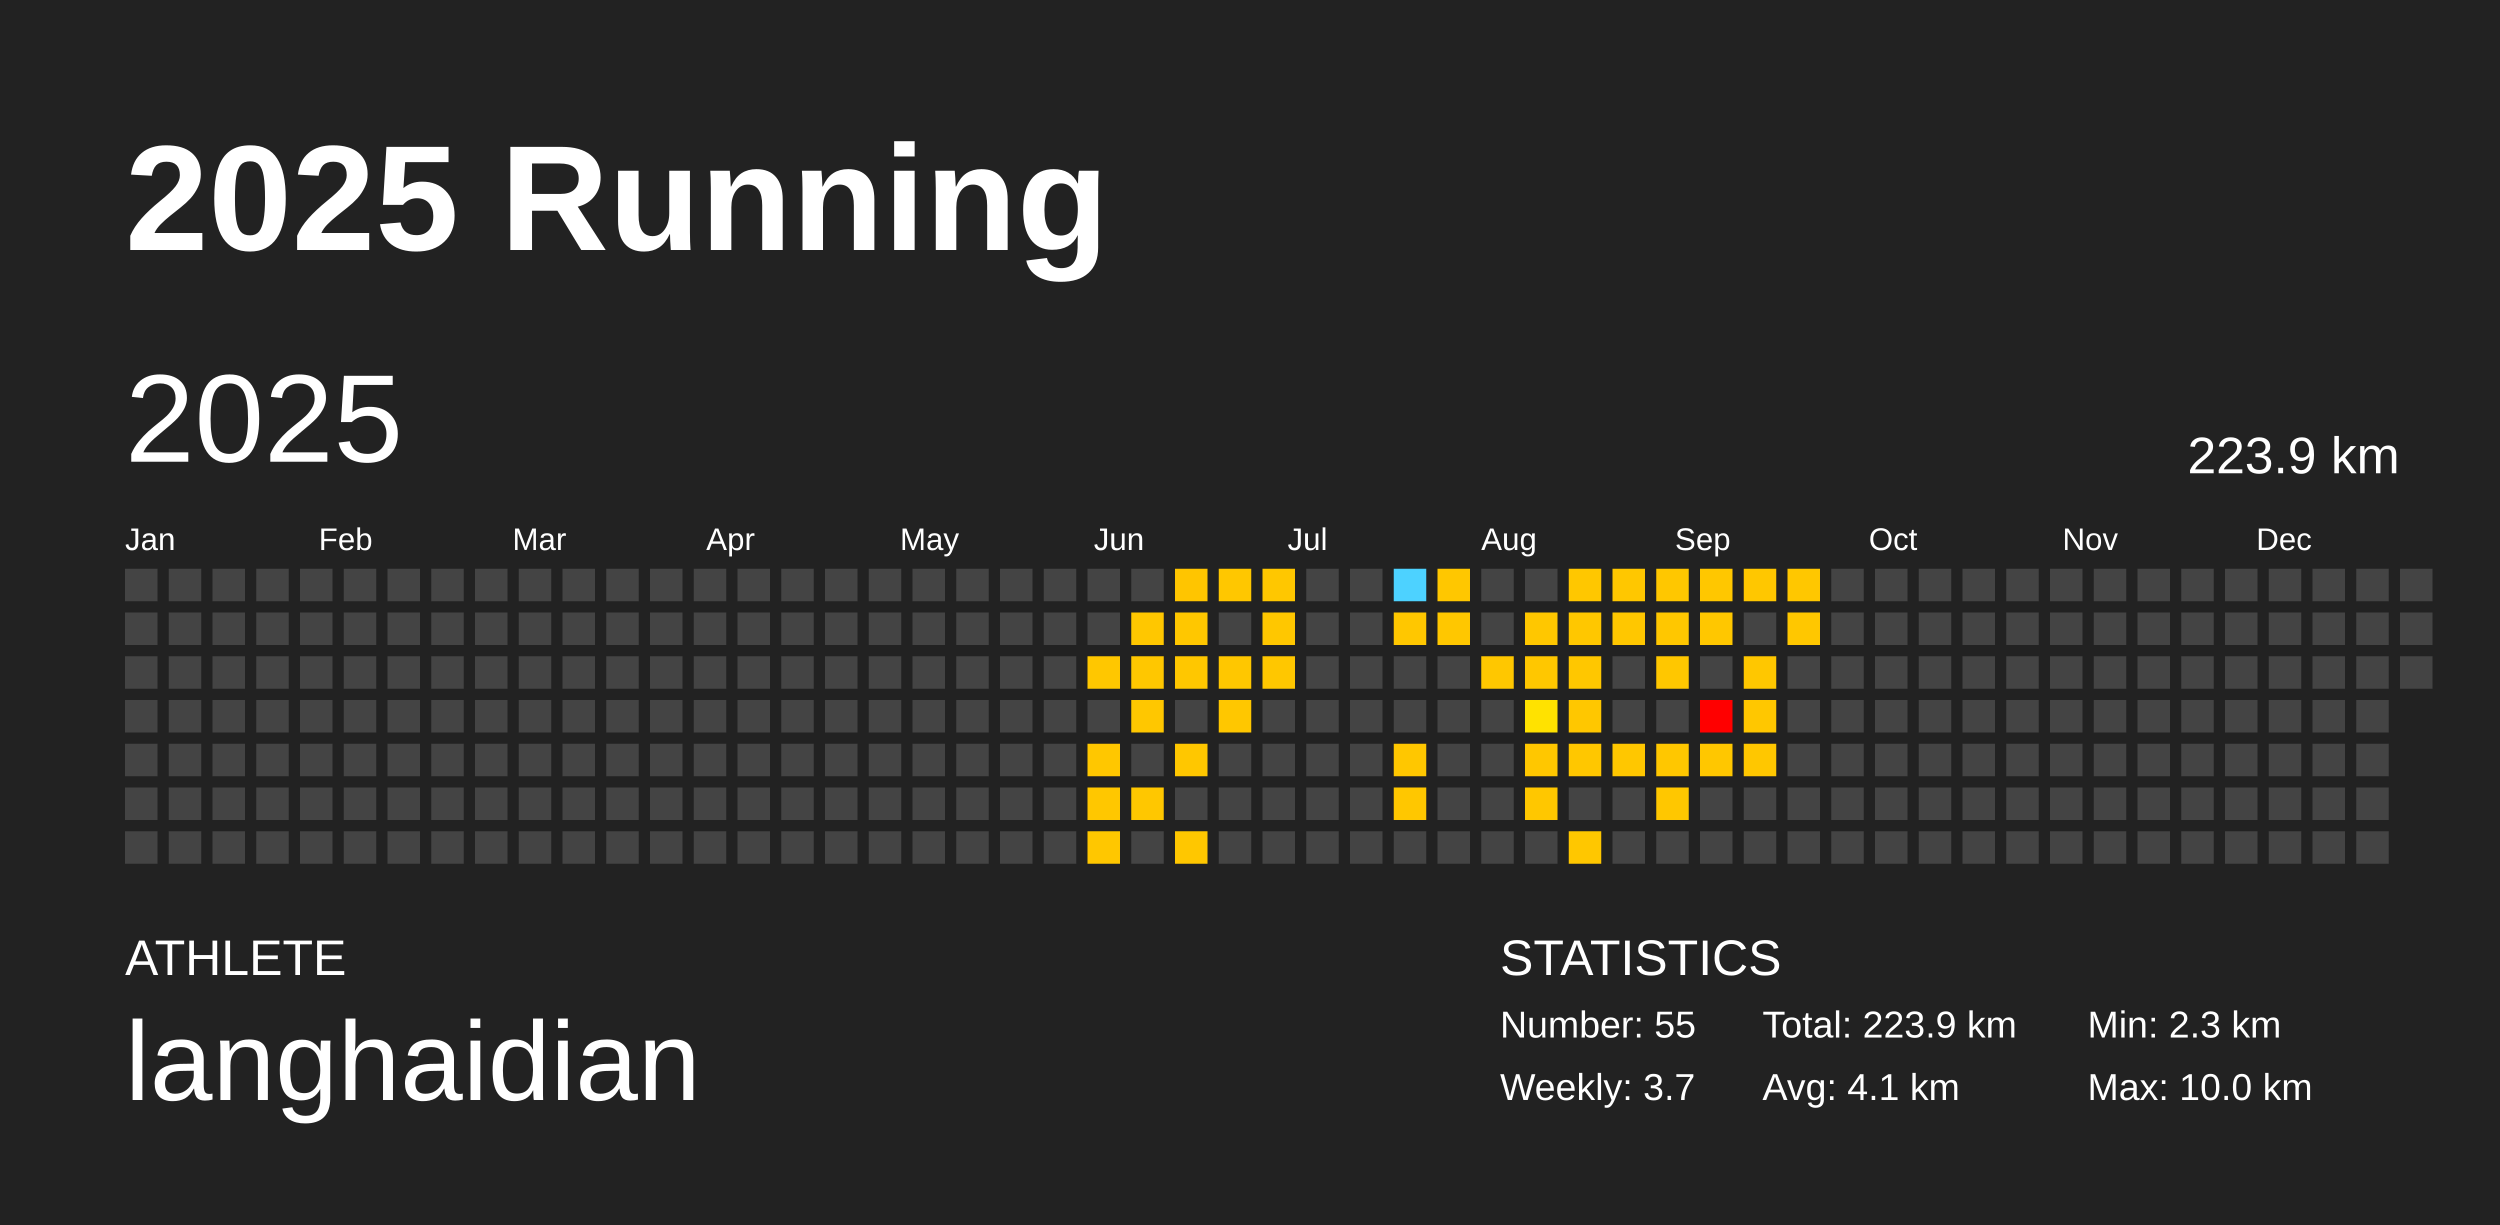
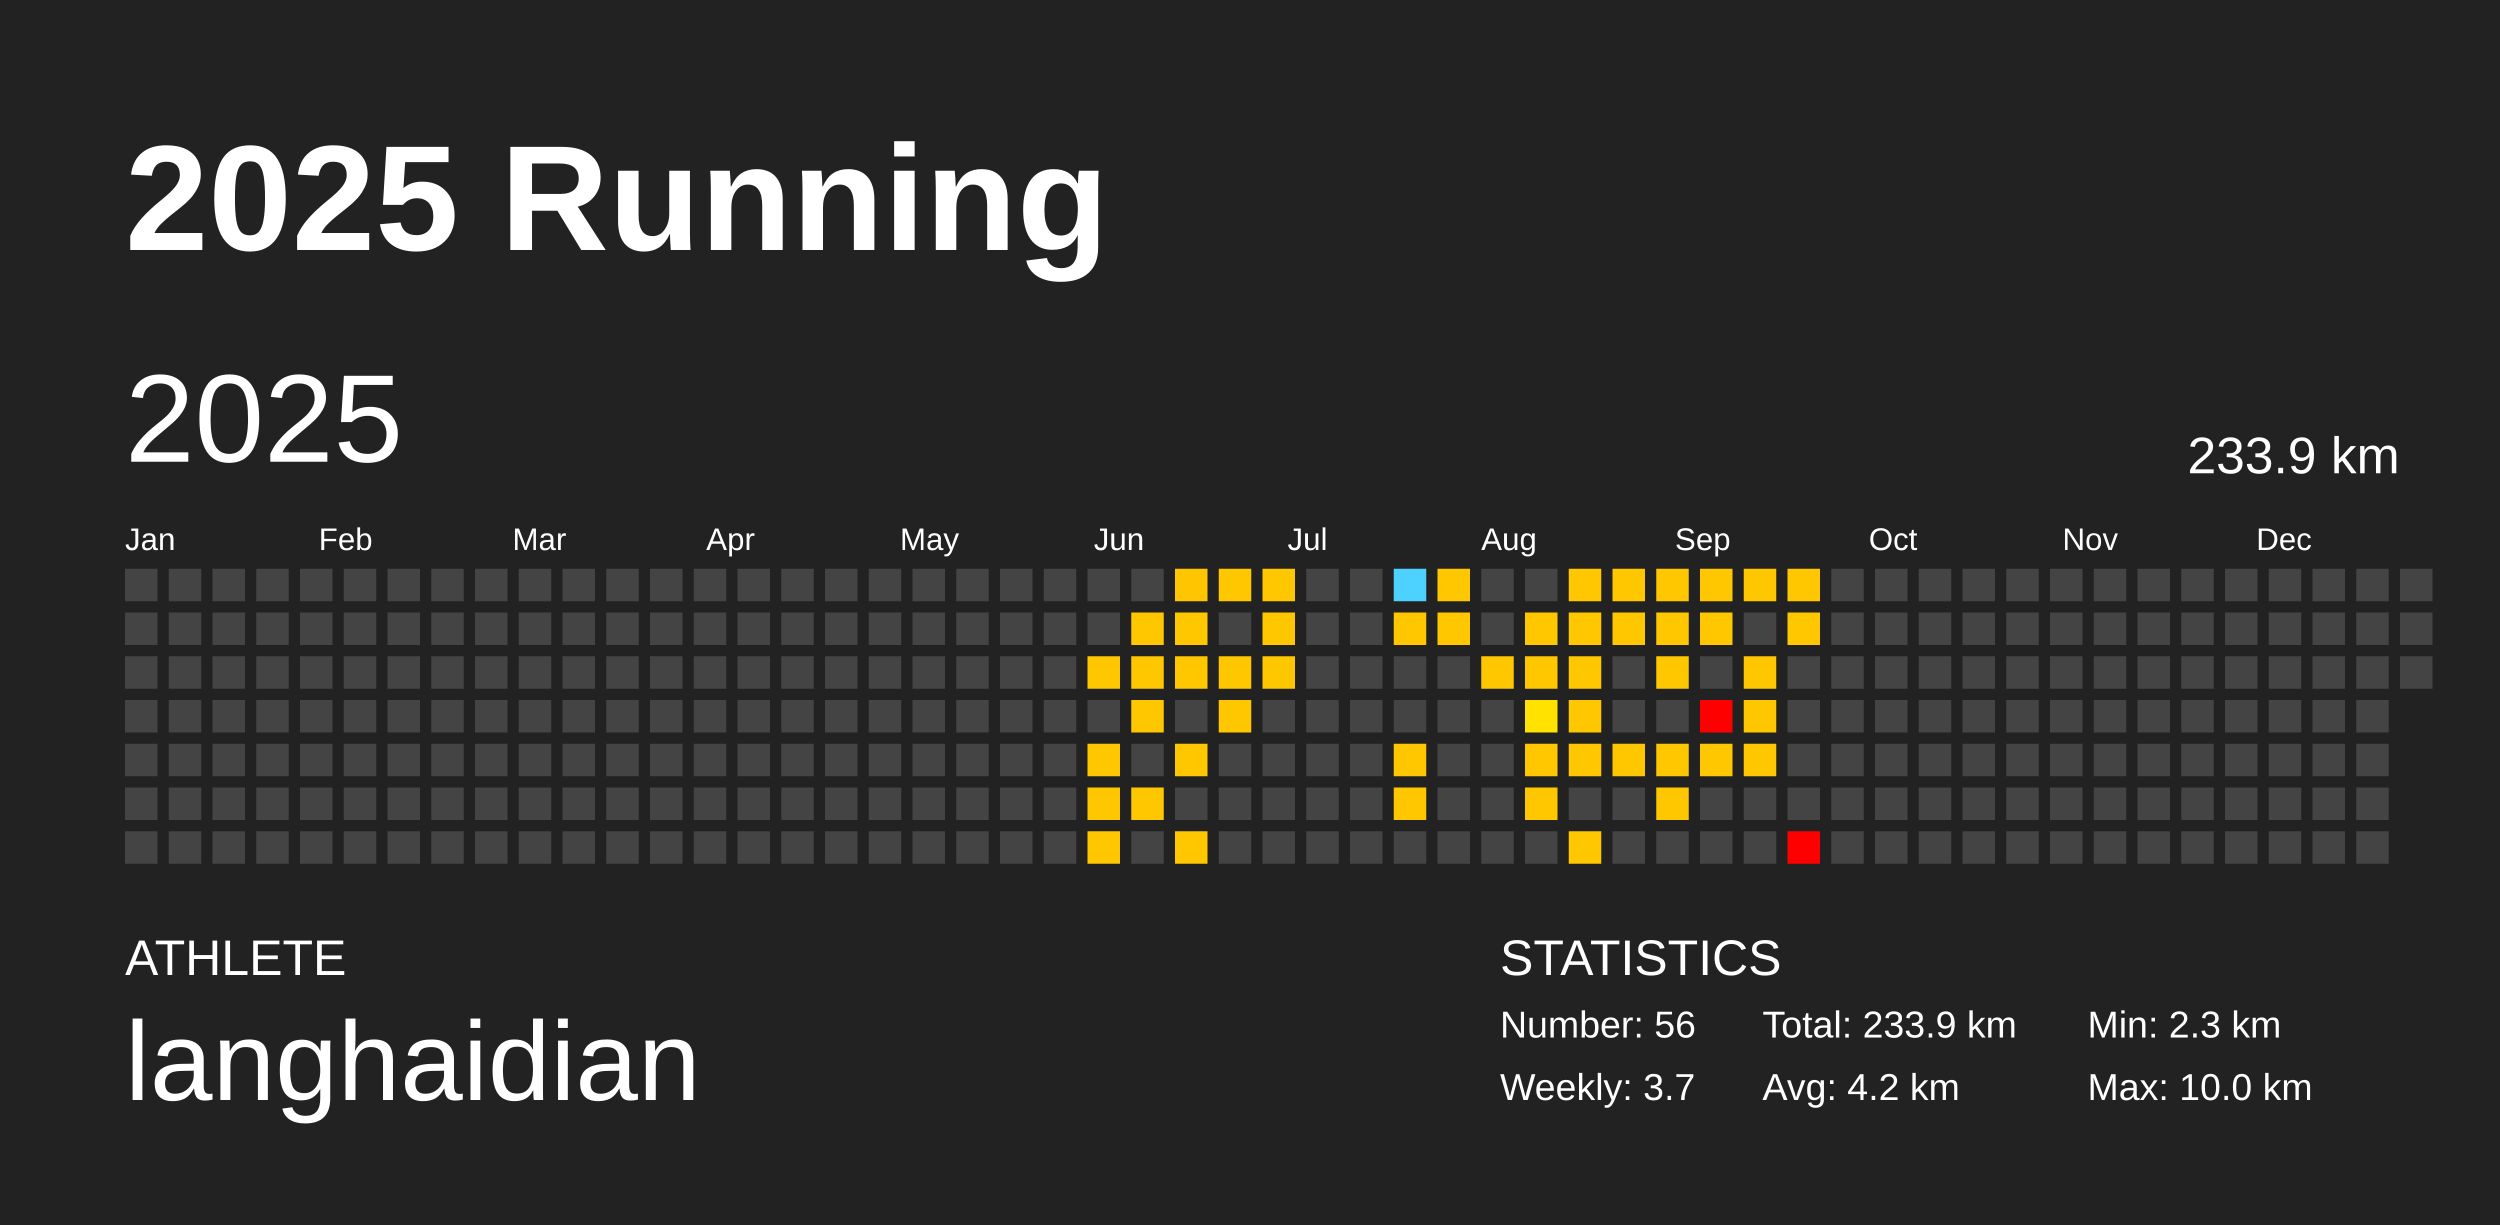
<svg xmlns="http://www.w3.org/2000/svg" baseProfile="full" height="98mm" version="1.1" viewBox="0,0,200,98" width="200mm">
  <defs />
  <rect fill="#222222" height="98" width="200" x="0" y="0" />
  <text fill="#FFFFFF" style="font-size:12px; font-family:Arial; font-weight:bold;" x="10" y="20">2025 Running</text>
  <text fill="#FFFFFF" style="font-size:4px; font-family:Arial" x="10" y="78">ATHLETE</text>
  <text fill="#FFFFFF" style="font-size:9px; font-family:Arial" x="10" y="88">langhaidian</text>
  <text fill="#FFFFFF" style="font-size:4px; font-family:Arial" x="120" y="78">STATISTICS</text>
-   <text fill="#FFFFFF" style="font-size:3px; font-family:Arial" x="120" y="83">Number: 55</text>
+   <text fill="#FFFFFF" style="font-size:3px; font-family:Arial" x="120" y="83">Number: 56</text>
  <text fill="#FFFFFF" style="font-size:3px; font-family:Arial" x="120" y="88">Weekly: 3.7</text>
-   <text fill="#FFFFFF" style="font-size:3px; font-family:Arial" x="141" y="83">Total: 223.9 km</text>
-   <text fill="#FFFFFF" style="font-size:3px; font-family:Arial" x="141" y="88">Avg: 4.1 km</text>
+   <text fill="#FFFFFF" style="font-size:3px; font-family:Arial" x="141" y="83">Total: 233.9 km</text>
+   <text fill="#FFFFFF" style="font-size:3px; font-family:Arial" x="141" y="88">Avg: 4.2 km</text>
  <text fill="#FFFFFF" style="font-size:3px; font-family:Arial" x="167" y="83">Min: 2.3 km</text>
  <text fill="#FFFFFF" style="font-size:3px; font-family:Arial" x="167" y="88">Max: 10.0 km</text>
  <text dominant-baseline="hanging" fill="#FFFFFF" style="font-size:10.0px; font-family:Arial;" x="10" y="30">2025</text>
-   <text dominant-baseline="hanging" fill="#FFFFFF" style="font-size:4.125px; font-family:Arial;" x="175" y="35">223.9 km</text>
+   <text dominant-baseline="hanging" fill="#FFFFFF" style="font-size:4.125px; font-family:Arial;" x="175" y="35">233.9 km</text>
  <text fill="#FFFFFF" style="font-size:2.5px; font-family:Arial" x="10.0" y="44">Jan</text>
  <text fill="#FFFFFF" style="font-size:2.5px; font-family:Arial" x="25.5" y="44">Feb</text>
  <text fill="#FFFFFF" style="font-size:2.5px; font-family:Arial" x="41.0" y="44">Mar</text>
  <text fill="#FFFFFF" style="font-size:2.5px; font-family:Arial" x="56.5" y="44">Apr</text>
  <text fill="#FFFFFF" style="font-size:2.5px; font-family:Arial" x="72.0" y="44">May</text>
  <text fill="#FFFFFF" style="font-size:2.5px; font-family:Arial" x="87.5" y="44">Jun</text>
  <text fill="#FFFFFF" style="font-size:2.5px; font-family:Arial" x="103.0" y="44">Jul</text>
  <text fill="#FFFFFF" style="font-size:2.5px; font-family:Arial" x="118.5" y="44">Aug</text>
  <text fill="#FFFFFF" style="font-size:2.5px; font-family:Arial" x="134.0" y="44">Sep</text>
  <text fill="#FFFFFF" style="font-size:2.5px; font-family:Arial" x="149.5" y="44">Oct</text>
  <text fill="#FFFFFF" style="font-size:2.5px; font-family:Arial" x="165.0" y="44">Nov</text>
  <text fill="#FFFFFF" style="font-size:2.5px; font-family:Arial" x="180.5" y="44">Dec</text>
  <rect fill="#444444" height="2.6" width="2.6" x="10.0" y="45.5" />
  <rect fill="#444444" height="2.6" width="2.6" x="10.0" y="49.0" />
  <rect fill="#444444" height="2.6" width="2.6" x="10.0" y="52.5" />
  <rect fill="#444444" height="2.6" width="2.6" x="10.0" y="56.0" />
  <rect fill="#444444" height="2.6" width="2.6" x="10.0" y="59.5" />
  <rect fill="#444444" height="2.6" width="2.6" x="10.0" y="63.0" />
  <rect fill="#444444" height="2.6" width="2.6" x="10.0" y="66.5" />
  <rect fill="#444444" height="2.6" width="2.6" x="13.5" y="45.5" />
  <rect fill="#444444" height="2.6" width="2.6" x="13.5" y="49.0" />
  <rect fill="#444444" height="2.6" width="2.6" x="13.5" y="52.5" />
  <rect fill="#444444" height="2.6" width="2.6" x="13.5" y="56.0" />
  <rect fill="#444444" height="2.6" width="2.6" x="13.5" y="59.5" />
  <rect fill="#444444" height="2.6" width="2.6" x="13.5" y="63.0" />
  <rect fill="#444444" height="2.6" width="2.6" x="13.5" y="66.5" />
  <rect fill="#444444" height="2.6" width="2.6" x="17.0" y="45.5" />
  <rect fill="#444444" height="2.6" width="2.6" x="17.0" y="49.0" />
  <rect fill="#444444" height="2.6" width="2.6" x="17.0" y="52.5" />
  <rect fill="#444444" height="2.6" width="2.6" x="17.0" y="56.0" />
  <rect fill="#444444" height="2.6" width="2.6" x="17.0" y="59.5" />
  <rect fill="#444444" height="2.6" width="2.6" x="17.0" y="63.0" />
  <rect fill="#444444" height="2.6" width="2.6" x="17.0" y="66.5" />
  <rect fill="#444444" height="2.6" width="2.6" x="20.5" y="45.5" />
  <rect fill="#444444" height="2.6" width="2.6" x="20.5" y="49.0" />
  <rect fill="#444444" height="2.6" width="2.6" x="20.5" y="52.5" />
  <rect fill="#444444" height="2.6" width="2.6" x="20.5" y="56.0" />
  <rect fill="#444444" height="2.6" width="2.6" x="20.5" y="59.5" />
  <rect fill="#444444" height="2.6" width="2.6" x="20.5" y="63.0" />
  <rect fill="#444444" height="2.6" width="2.6" x="20.5" y="66.5" />
  <rect fill="#444444" height="2.6" width="2.6" x="24.0" y="45.5" />
  <rect fill="#444444" height="2.6" width="2.6" x="24.0" y="49.0" />
  <rect fill="#444444" height="2.6" width="2.6" x="24.0" y="52.5" />
  <rect fill="#444444" height="2.6" width="2.6" x="24.0" y="56.0" />
  <rect fill="#444444" height="2.6" width="2.6" x="24.0" y="59.5" />
  <rect fill="#444444" height="2.6" width="2.6" x="24.0" y="63.0" />
  <rect fill="#444444" height="2.6" width="2.6" x="24.0" y="66.5" />
  <rect fill="#444444" height="2.6" width="2.6" x="27.5" y="45.5" />
  <rect fill="#444444" height="2.6" width="2.6" x="27.5" y="49.0" />
  <rect fill="#444444" height="2.6" width="2.6" x="27.5" y="52.5" />
  <rect fill="#444444" height="2.6" width="2.6" x="27.5" y="56.0" />
  <rect fill="#444444" height="2.6" width="2.6" x="27.5" y="59.5" />
  <rect fill="#444444" height="2.6" width="2.6" x="27.5" y="63.0" />
  <rect fill="#444444" height="2.6" width="2.6" x="27.5" y="66.5" />
  <rect fill="#444444" height="2.6" width="2.6" x="31.0" y="45.5" />
  <rect fill="#444444" height="2.6" width="2.6" x="31.0" y="49.0" />
  <rect fill="#444444" height="2.6" width="2.6" x="31.0" y="52.5" />
  <rect fill="#444444" height="2.6" width="2.6" x="31.0" y="56.0" />
  <rect fill="#444444" height="2.6" width="2.6" x="31.0" y="59.5" />
  <rect fill="#444444" height="2.6" width="2.6" x="31.0" y="63.0" />
  <rect fill="#444444" height="2.6" width="2.6" x="31.0" y="66.5" />
  <rect fill="#444444" height="2.6" width="2.6" x="34.5" y="45.5" />
  <rect fill="#444444" height="2.6" width="2.6" x="34.5" y="49.0" />
  <rect fill="#444444" height="2.6" width="2.6" x="34.5" y="52.5" />
  <rect fill="#444444" height="2.6" width="2.6" x="34.5" y="56.0" />
  <rect fill="#444444" height="2.6" width="2.6" x="34.5" y="59.5" />
  <rect fill="#444444" height="2.6" width="2.6" x="34.5" y="63.0" />
  <rect fill="#444444" height="2.6" width="2.6" x="34.5" y="66.5" />
  <rect fill="#444444" height="2.6" width="2.6" x="38.0" y="45.5" />
  <rect fill="#444444" height="2.6" width="2.6" x="38.0" y="49.0" />
  <rect fill="#444444" height="2.6" width="2.6" x="38.0" y="52.5" />
  <rect fill="#444444" height="2.6" width="2.6" x="38.0" y="56.0" />
  <rect fill="#444444" height="2.6" width="2.6" x="38.0" y="59.5" />
  <rect fill="#444444" height="2.6" width="2.6" x="38.0" y="63.0" />
  <rect fill="#444444" height="2.6" width="2.6" x="38.0" y="66.5" />
  <rect fill="#444444" height="2.6" width="2.6" x="41.5" y="45.5" />
  <rect fill="#444444" height="2.6" width="2.6" x="41.5" y="49.0" />
  <rect fill="#444444" height="2.6" width="2.6" x="41.5" y="52.5" />
  <rect fill="#444444" height="2.6" width="2.6" x="41.5" y="56.0" />
  <rect fill="#444444" height="2.6" width="2.6" x="41.5" y="59.5" />
  <rect fill="#444444" height="2.6" width="2.6" x="41.5" y="63.0" />
  <rect fill="#444444" height="2.6" width="2.6" x="41.5" y="66.5" />
  <rect fill="#444444" height="2.6" width="2.6" x="45.0" y="45.5" />
  <rect fill="#444444" height="2.6" width="2.6" x="45.0" y="49.0" />
  <rect fill="#444444" height="2.6" width="2.6" x="45.0" y="52.5" />
  <rect fill="#444444" height="2.6" width="2.6" x="45.0" y="56.0" />
  <rect fill="#444444" height="2.6" width="2.6" x="45.0" y="59.5" />
  <rect fill="#444444" height="2.6" width="2.6" x="45.0" y="63.0" />
  <rect fill="#444444" height="2.6" width="2.6" x="45.0" y="66.5" />
  <rect fill="#444444" height="2.6" width="2.6" x="48.5" y="45.5" />
  <rect fill="#444444" height="2.6" width="2.6" x="48.5" y="49.0" />
  <rect fill="#444444" height="2.6" width="2.6" x="48.5" y="52.5" />
  <rect fill="#444444" height="2.6" width="2.6" x="48.5" y="56.0" />
  <rect fill="#444444" height="2.6" width="2.6" x="48.5" y="59.5" />
  <rect fill="#444444" height="2.6" width="2.6" x="48.5" y="63.0" />
  <rect fill="#444444" height="2.6" width="2.6" x="48.5" y="66.5" />
  <rect fill="#444444" height="2.6" width="2.6" x="52.0" y="45.5" />
  <rect fill="#444444" height="2.6" width="2.6" x="52.0" y="49.0" />
  <rect fill="#444444" height="2.6" width="2.6" x="52.0" y="52.5" />
  <rect fill="#444444" height="2.6" width="2.6" x="52.0" y="56.0" />
  <rect fill="#444444" height="2.6" width="2.6" x="52.0" y="59.5" />
  <rect fill="#444444" height="2.6" width="2.6" x="52.0" y="63.0" />
  <rect fill="#444444" height="2.6" width="2.6" x="52.0" y="66.5" />
  <rect fill="#444444" height="2.6" width="2.6" x="55.5" y="45.5" />
  <rect fill="#444444" height="2.6" width="2.6" x="55.5" y="49.0" />
  <rect fill="#444444" height="2.6" width="2.6" x="55.5" y="52.5" />
  <rect fill="#444444" height="2.6" width="2.6" x="55.5" y="56.0" />
  <rect fill="#444444" height="2.6" width="2.6" x="55.5" y="59.5" />
  <rect fill="#444444" height="2.6" width="2.6" x="55.5" y="63.0" />
  <rect fill="#444444" height="2.6" width="2.6" x="55.5" y="66.5" />
  <rect fill="#444444" height="2.6" width="2.6" x="59.0" y="45.5" />
  <rect fill="#444444" height="2.6" width="2.6" x="59.0" y="49.0" />
  <rect fill="#444444" height="2.6" width="2.6" x="59.0" y="52.5" />
  <rect fill="#444444" height="2.6" width="2.6" x="59.0" y="56.0" />
  <rect fill="#444444" height="2.6" width="2.6" x="59.0" y="59.5" />
  <rect fill="#444444" height="2.6" width="2.6" x="59.0" y="63.0" />
  <rect fill="#444444" height="2.6" width="2.6" x="59.0" y="66.5" />
  <rect fill="#444444" height="2.6" width="2.6" x="62.5" y="45.5" />
  <rect fill="#444444" height="2.6" width="2.6" x="62.5" y="49.0" />
  <rect fill="#444444" height="2.6" width="2.6" x="62.5" y="52.5" />
  <rect fill="#444444" height="2.6" width="2.6" x="62.5" y="56.0" />
  <rect fill="#444444" height="2.6" width="2.6" x="62.5" y="59.5" />
  <rect fill="#444444" height="2.6" width="2.6" x="62.5" y="63.0" />
  <rect fill="#444444" height="2.6" width="2.6" x="62.5" y="66.5" />
  <rect fill="#444444" height="2.6" width="2.6" x="66.0" y="45.5" />
  <rect fill="#444444" height="2.6" width="2.6" x="66.0" y="49.0" />
  <rect fill="#444444" height="2.6" width="2.6" x="66.0" y="52.5" />
  <rect fill="#444444" height="2.6" width="2.6" x="66.0" y="56.0" />
  <rect fill="#444444" height="2.6" width="2.6" x="66.0" y="59.5" />
  <rect fill="#444444" height="2.6" width="2.6" x="66.0" y="63.0" />
  <rect fill="#444444" height="2.6" width="2.6" x="66.0" y="66.5" />
  <rect fill="#444444" height="2.6" width="2.6" x="69.5" y="45.5" />
  <rect fill="#444444" height="2.6" width="2.6" x="69.5" y="49.0" />
  <rect fill="#444444" height="2.6" width="2.6" x="69.5" y="52.5" />
  <rect fill="#444444" height="2.6" width="2.6" x="69.5" y="56.0" />
  <rect fill="#444444" height="2.6" width="2.6" x="69.5" y="59.5" />
  <rect fill="#444444" height="2.6" width="2.6" x="69.5" y="63.0" />
  <rect fill="#444444" height="2.6" width="2.6" x="69.5" y="66.5" />
  <rect fill="#444444" height="2.6" width="2.6" x="73.0" y="45.5" />
  <rect fill="#444444" height="2.6" width="2.6" x="73.0" y="49.0" />
  <rect fill="#444444" height="2.6" width="2.6" x="73.0" y="52.5" />
  <rect fill="#444444" height="2.6" width="2.6" x="73.0" y="56.0" />
  <rect fill="#444444" height="2.6" width="2.6" x="73.0" y="59.5" />
  <rect fill="#444444" height="2.6" width="2.6" x="73.0" y="63.0" />
  <rect fill="#444444" height="2.6" width="2.6" x="73.0" y="66.5" />
  <rect fill="#444444" height="2.6" width="2.6" x="76.5" y="45.5" />
  <rect fill="#444444" height="2.6" width="2.6" x="76.5" y="49.0" />
  <rect fill="#444444" height="2.6" width="2.6" x="76.5" y="52.5" />
  <rect fill="#444444" height="2.6" width="2.6" x="76.5" y="56.0" />
  <rect fill="#444444" height="2.6" width="2.6" x="76.5" y="59.5" />
  <rect fill="#444444" height="2.6" width="2.6" x="76.5" y="63.0" />
  <rect fill="#444444" height="2.6" width="2.6" x="76.5" y="66.5" />
  <rect fill="#444444" height="2.6" width="2.6" x="80.0" y="45.5" />
  <rect fill="#444444" height="2.6" width="2.6" x="80.0" y="49.0" />
  <rect fill="#444444" height="2.6" width="2.6" x="80.0" y="52.5" />
  <rect fill="#444444" height="2.6" width="2.6" x="80.0" y="56.0" />
  <rect fill="#444444" height="2.6" width="2.6" x="80.0" y="59.5" />
  <rect fill="#444444" height="2.6" width="2.6" x="80.0" y="63.0" />
  <rect fill="#444444" height="2.6" width="2.6" x="80.0" y="66.5" />
  <rect fill="#444444" height="2.6" width="2.6" x="83.5" y="45.5" />
  <rect fill="#444444" height="2.6" width="2.6" x="83.5" y="49.0" />
  <rect fill="#444444" height="2.6" width="2.6" x="83.5" y="52.5" />
  <rect fill="#444444" height="2.6" width="2.6" x="83.5" y="56.0" />
  <rect fill="#444444" height="2.6" width="2.6" x="83.5" y="59.5" />
  <rect fill="#444444" height="2.6" width="2.6" x="83.5" y="63.0" />
  <rect fill="#444444" height="2.6" width="2.6" x="83.5" y="66.5" />
  <rect fill="#444444" height="2.6" width="2.6" x="87.0" y="45.5" />
  <rect fill="#444444" height="2.6" width="2.6" x="87.0" y="49.0" />
  <rect fill="#ffc700" height="2.6" width="2.6" x="87.0" y="52.5" />
  <rect fill="#444444" height="2.6" width="2.6" x="87.0" y="56.0" />
  <rect fill="#ffc700" height="2.6" width="2.6" x="87.0" y="59.5" />
  <rect fill="#ffc700" height="2.6" width="2.6" x="87.0" y="63.0" />
  <rect fill="#ffc700" height="2.6" width="2.6" x="87.0" y="66.5" />
  <rect fill="#444444" height="2.6" width="2.6" x="90.5" y="45.5" />
  <rect fill="#ffc700" height="2.6" width="2.6" x="90.5" y="49.0" />
  <rect fill="#ffc700" height="2.6" width="2.6" x="90.5" y="52.5" />
  <rect fill="#ffc700" height="2.6" width="2.6" x="90.5" y="56.0" />
  <rect fill="#444444" height="2.6" width="2.6" x="90.5" y="59.5" />
  <rect fill="#ffc700" height="2.6" width="2.6" x="90.5" y="63.0" />
  <rect fill="#444444" height="2.6" width="2.6" x="90.5" y="66.5" />
  <rect fill="#ffc500" height="2.6" width="2.6" x="94.0" y="45.5" />
  <rect fill="#ffc700" height="2.6" width="2.6" x="94.0" y="49.0" />
  <rect fill="#ffc700" height="2.6" width="2.6" x="94.0" y="52.5" />
  <rect fill="#444444" height="2.6" width="2.6" x="94.0" y="56.0" />
  <rect fill="#ffc700" height="2.6" width="2.6" x="94.0" y="59.5" />
  <rect fill="#444444" height="2.6" width="2.6" x="94.0" y="63.0" />
  <rect fill="#ffc700" height="2.6" width="2.6" x="94.0" y="66.5" />
  <rect fill="#ffc700" height="2.6" width="2.6" x="97.5" y="45.5" />
  <rect fill="#444444" height="2.6" width="2.6" x="97.5" y="49.0" />
  <rect fill="#ffc700" height="2.6" width="2.6" x="97.5" y="52.5" />
  <rect fill="#ffc700" height="2.6" width="2.6" x="97.5" y="56.0" />
  <rect fill="#444444" height="2.6" width="2.6" x="97.5" y="59.5" />
  <rect fill="#444444" height="2.6" width="2.6" x="97.5" y="63.0" />
  <rect fill="#444444" height="2.6" width="2.6" x="97.5" y="66.5" />
  <rect fill="#ffc700" height="2.6" width="2.6" x="101.0" y="45.5" />
  <rect fill="#ffc700" height="2.6" width="2.6" x="101.0" y="49.0" />
  <rect fill="#ffc700" height="2.6" width="2.6" x="101.0" y="52.5" />
  <rect fill="#444444" height="2.6" width="2.6" x="101.0" y="56.0" />
  <rect fill="#444444" height="2.6" width="2.6" x="101.0" y="59.5" />
  <rect fill="#444444" height="2.6" width="2.6" x="101.0" y="63.0" />
  <rect fill="#444444" height="2.6" width="2.6" x="101.0" y="66.5" />
  <rect fill="#444444" height="2.6" width="2.6" x="104.5" y="45.5" />
  <rect fill="#444444" height="2.6" width="2.6" x="104.5" y="49.0" />
  <rect fill="#444444" height="2.6" width="2.6" x="104.5" y="52.5" />
  <rect fill="#444444" height="2.6" width="2.6" x="104.5" y="56.0" />
  <rect fill="#444444" height="2.6" width="2.6" x="104.5" y="59.5" />
  <rect fill="#444444" height="2.6" width="2.6" x="104.5" y="63.0" />
  <rect fill="#444444" height="2.6" width="2.6" x="104.5" y="66.5" />
  <rect fill="#444444" height="2.6" width="2.6" x="108.0" y="45.5" />
  <rect fill="#444444" height="2.6" width="2.6" x="108.0" y="49.0" />
  <rect fill="#444444" height="2.6" width="2.6" x="108.0" y="52.5" />
  <rect fill="#444444" height="2.6" width="2.6" x="108.0" y="56.0" />
  <rect fill="#444444" height="2.6" width="2.6" x="108.0" y="59.5" />
  <rect fill="#444444" height="2.6" width="2.6" x="108.0" y="63.0" />
  <rect fill="#444444" height="2.6" width="2.6" x="108.0" y="66.5" />
  <rect fill="#4dd2ff" height="2.6" width="2.6" x="111.5" y="45.5" />
  <rect fill="#ffc700" height="2.6" width="2.6" x="111.5" y="49.0" />
  <rect fill="#444444" height="2.6" width="2.6" x="111.5" y="52.5" />
  <rect fill="#444444" height="2.6" width="2.6" x="111.5" y="56.0" />
  <rect fill="#ffc700" height="2.6" width="2.6" x="111.5" y="59.5" />
  <rect fill="#ffc700" height="2.6" width="2.6" x="111.5" y="63.0" />
  <rect fill="#444444" height="2.6" width="2.6" x="111.5" y="66.5" />
  <rect fill="#ffc700" height="2.6" width="2.6" x="115.0" y="45.5" />
  <rect fill="#ffc700" height="2.6" width="2.6" x="115.0" y="49.0" />
  <rect fill="#444444" height="2.6" width="2.6" x="115.0" y="52.5" />
  <rect fill="#444444" height="2.6" width="2.6" x="115.0" y="56.0" />
  <rect fill="#444444" height="2.6" width="2.6" x="115.0" y="59.5" />
  <rect fill="#444444" height="2.6" width="2.6" x="115.0" y="63.0" />
  <rect fill="#444444" height="2.6" width="2.6" x="115.0" y="66.5" />
  <rect fill="#444444" height="2.6" width="2.6" x="118.5" y="45.5" />
  <rect fill="#444444" height="2.6" width="2.6" x="118.5" y="49.0" />
  <rect fill="#ffc700" height="2.6" width="2.6" x="118.5" y="52.5" />
  <rect fill="#444444" height="2.6" width="2.6" x="118.5" y="56.0" />
  <rect fill="#444444" height="2.6" width="2.6" x="118.5" y="59.5" />
  <rect fill="#444444" height="2.6" width="2.6" x="118.5" y="63.0" />
  <rect fill="#444444" height="2.6" width="2.6" x="118.5" y="66.5" />
  <rect fill="#444444" height="2.6" width="2.6" x="122.0" y="45.5" />
  <rect fill="#ffc700" height="2.6" width="2.6" x="122.0" y="49.0" />
  <rect fill="#ffc700" height="2.6" width="2.6" x="122.0" y="52.5" />
  <rect fill="#ffe200" height="2.6" width="2.6" x="122.0" y="56.0" />
  <rect fill="#ffc700" height="2.6" width="2.6" x="122.0" y="59.5" />
  <rect fill="#ffc700" height="2.6" width="2.6" x="122.0" y="63.0" />
  <rect fill="#444444" height="2.6" width="2.6" x="122.0" y="66.5" />
  <rect fill="#ffc700" height="2.6" width="2.6" x="125.5" y="45.5" />
  <rect fill="#ffc700" height="2.6" width="2.6" x="125.5" y="49.0" />
  <rect fill="#ffc700" height="2.6" width="2.6" x="125.5" y="52.5" />
  <rect fill="#ffc700" height="2.6" width="2.6" x="125.5" y="56.0" />
  <rect fill="#ffc700" height="2.6" width="2.6" x="125.5" y="59.5" />
  <rect fill="#444444" height="2.6" width="2.6" x="125.5" y="63.0" />
  <rect fill="#ffc700" height="2.6" width="2.6" x="125.5" y="66.5" />
  <rect fill="#ffc700" height="2.6" width="2.6" x="129.0" y="45.5" />
  <rect fill="#ffc700" height="2.6" width="2.6" x="129.0" y="49.0" />
  <rect fill="#444444" height="2.6" width="2.6" x="129.0" y="52.5" />
  <rect fill="#444444" height="2.6" width="2.6" x="129.0" y="56.0" />
  <rect fill="#ffc700" height="2.6" width="2.6" x="129.0" y="59.5" />
  <rect fill="#444444" height="2.6" width="2.6" x="129.0" y="63.0" />
  <rect fill="#444444" height="2.6" width="2.6" x="129.0" y="66.5" />
  <rect fill="#ffc700" height="2.6" width="2.6" x="132.5" y="45.5" />
  <rect fill="#ffc700" height="2.6" width="2.6" x="132.5" y="49.0" />
  <rect fill="#ffc700" height="2.6" width="2.6" x="132.5" y="52.5" />
  <rect fill="#444444" height="2.6" width="2.6" x="132.5" y="56.0" />
  <rect fill="#ffc700" height="2.6" width="2.6" x="132.5" y="59.5" />
  <rect fill="#ffc700" height="2.6" width="2.6" x="132.5" y="63.0" />
  <rect fill="#444444" height="2.6" width="2.6" x="132.5" y="66.5" />
  <rect fill="#ffc700" height="2.6" width="2.6" x="136.0" y="45.5" />
  <rect fill="#ffc700" height="2.6" width="2.6" x="136.0" y="49.0" />
  <rect fill="#444444" height="2.6" width="2.6" x="136.0" y="52.5" />
  <rect fill="red" height="2.6" width="2.6" x="136.0" y="56.0" />
  <rect fill="#ffc700" height="2.6" width="2.6" x="136.0" y="59.5" />
  <rect fill="#444444" height="2.6" width="2.6" x="136.0" y="63.0" />
  <rect fill="#444444" height="2.6" width="2.6" x="136.0" y="66.5" />
  <rect fill="#ffc700" height="2.6" width="2.6" x="139.5" y="45.5" />
  <rect fill="#444444" height="2.6" width="2.6" x="139.5" y="49.0" />
  <rect fill="#ffc700" height="2.6" width="2.6" x="139.5" y="52.5" />
  <rect fill="#ffc700" height="2.6" width="2.6" x="139.5" y="56.0" />
  <rect fill="#ffc700" height="2.6" width="2.6" x="139.5" y="59.5" />
  <rect fill="#444444" height="2.6" width="2.6" x="139.5" y="63.0" />
  <rect fill="#444444" height="2.6" width="2.6" x="139.5" y="66.5" />
  <rect fill="#ffc700" height="2.6" width="2.6" x="143.0" y="45.5" />
  <rect fill="#ffc700" height="2.6" width="2.6" x="143.0" y="49.0" />
  <rect fill="#444444" height="2.6" width="2.6" x="143.0" y="52.5" />
  <rect fill="#444444" height="2.6" width="2.6" x="143.0" y="56.0" />
  <rect fill="#444444" height="2.6" width="2.6" x="143.0" y="59.5" />
  <rect fill="#444444" height="2.6" width="2.6" x="143.0" y="63.0" />
-   <rect fill="#444444" height="2.6" width="2.6" x="143.0" y="66.5" />
+   <rect fill="red" height="2.6" width="2.6" x="143.0" y="66.5" />
  <rect fill="#444444" height="2.6" width="2.6" x="146.5" y="45.5" />
  <rect fill="#444444" height="2.6" width="2.6" x="146.5" y="49.0" />
  <rect fill="#444444" height="2.6" width="2.6" x="146.5" y="52.5" />
  <rect fill="#444444" height="2.6" width="2.6" x="146.5" y="56.0" />
  <rect fill="#444444" height="2.6" width="2.6" x="146.5" y="59.5" />
  <rect fill="#444444" height="2.6" width="2.6" x="146.5" y="63.0" />
  <rect fill="#444444" height="2.6" width="2.6" x="146.5" y="66.5" />
  <rect fill="#444444" height="2.6" width="2.6" x="150.0" y="45.5" />
  <rect fill="#444444" height="2.6" width="2.6" x="150.0" y="49.0" />
  <rect fill="#444444" height="2.6" width="2.6" x="150.0" y="52.5" />
  <rect fill="#444444" height="2.6" width="2.6" x="150.0" y="56.0" />
  <rect fill="#444444" height="2.6" width="2.6" x="150.0" y="59.5" />
  <rect fill="#444444" height="2.6" width="2.6" x="150.0" y="63.0" />
  <rect fill="#444444" height="2.6" width="2.6" x="150.0" y="66.5" />
  <rect fill="#444444" height="2.6" width="2.6" x="153.5" y="45.5" />
  <rect fill="#444444" height="2.6" width="2.6" x="153.5" y="49.0" />
  <rect fill="#444444" height="2.6" width="2.6" x="153.5" y="52.5" />
  <rect fill="#444444" height="2.6" width="2.6" x="153.5" y="56.0" />
  <rect fill="#444444" height="2.6" width="2.6" x="153.5" y="59.5" />
  <rect fill="#444444" height="2.6" width="2.6" x="153.5" y="63.0" />
  <rect fill="#444444" height="2.6" width="2.6" x="153.5" y="66.5" />
  <rect fill="#444444" height="2.6" width="2.6" x="157.0" y="45.5" />
  <rect fill="#444444" height="2.6" width="2.6" x="157.0" y="49.0" />
  <rect fill="#444444" height="2.6" width="2.6" x="157.0" y="52.5" />
  <rect fill="#444444" height="2.6" width="2.6" x="157.0" y="56.0" />
  <rect fill="#444444" height="2.6" width="2.6" x="157.0" y="59.5" />
  <rect fill="#444444" height="2.6" width="2.6" x="157.0" y="63.0" />
  <rect fill="#444444" height="2.6" width="2.6" x="157.0" y="66.5" />
  <rect fill="#444444" height="2.6" width="2.6" x="160.5" y="45.5" />
  <rect fill="#444444" height="2.6" width="2.6" x="160.5" y="49.0" />
  <rect fill="#444444" height="2.6" width="2.6" x="160.5" y="52.5" />
  <rect fill="#444444" height="2.6" width="2.6" x="160.5" y="56.0" />
  <rect fill="#444444" height="2.6" width="2.6" x="160.5" y="59.5" />
  <rect fill="#444444" height="2.6" width="2.6" x="160.5" y="63.0" />
  <rect fill="#444444" height="2.6" width="2.6" x="160.5" y="66.5" />
  <rect fill="#444444" height="2.6" width="2.6" x="164.0" y="45.5" />
  <rect fill="#444444" height="2.6" width="2.6" x="164.0" y="49.0" />
  <rect fill="#444444" height="2.6" width="2.6" x="164.0" y="52.5" />
  <rect fill="#444444" height="2.6" width="2.6" x="164.0" y="56.0" />
  <rect fill="#444444" height="2.6" width="2.6" x="164.0" y="59.5" />
  <rect fill="#444444" height="2.6" width="2.6" x="164.0" y="63.0" />
  <rect fill="#444444" height="2.6" width="2.6" x="164.0" y="66.5" />
  <rect fill="#444444" height="2.6" width="2.6" x="167.5" y="45.5" />
  <rect fill="#444444" height="2.6" width="2.6" x="167.5" y="49.0" />
  <rect fill="#444444" height="2.6" width="2.6" x="167.5" y="52.5" />
  <rect fill="#444444" height="2.6" width="2.6" x="167.5" y="56.0" />
  <rect fill="#444444" height="2.6" width="2.6" x="167.5" y="59.5" />
  <rect fill="#444444" height="2.6" width="2.6" x="167.5" y="63.0" />
  <rect fill="#444444" height="2.6" width="2.6" x="167.5" y="66.5" />
  <rect fill="#444444" height="2.6" width="2.6" x="171.0" y="45.5" />
  <rect fill="#444444" height="2.6" width="2.6" x="171.0" y="49.0" />
  <rect fill="#444444" height="2.6" width="2.6" x="171.0" y="52.5" />
  <rect fill="#444444" height="2.6" width="2.6" x="171.0" y="56.0" />
  <rect fill="#444444" height="2.6" width="2.6" x="171.0" y="59.5" />
  <rect fill="#444444" height="2.6" width="2.6" x="171.0" y="63.0" />
  <rect fill="#444444" height="2.6" width="2.6" x="171.0" y="66.5" />
  <rect fill="#444444" height="2.6" width="2.6" x="174.5" y="45.5" />
  <rect fill="#444444" height="2.6" width="2.6" x="174.5" y="49.0" />
  <rect fill="#444444" height="2.6" width="2.6" x="174.5" y="52.5" />
  <rect fill="#444444" height="2.6" width="2.6" x="174.5" y="56.0" />
  <rect fill="#444444" height="2.6" width="2.6" x="174.5" y="59.5" />
  <rect fill="#444444" height="2.6" width="2.6" x="174.5" y="63.0" />
  <rect fill="#444444" height="2.6" width="2.6" x="174.5" y="66.5" />
  <rect fill="#444444" height="2.6" width="2.6" x="178.0" y="45.5" />
  <rect fill="#444444" height="2.6" width="2.6" x="178.0" y="49.0" />
  <rect fill="#444444" height="2.6" width="2.6" x="178.0" y="52.5" />
  <rect fill="#444444" height="2.6" width="2.6" x="178.0" y="56.0" />
  <rect fill="#444444" height="2.6" width="2.6" x="178.0" y="59.5" />
  <rect fill="#444444" height="2.6" width="2.6" x="178.0" y="63.0" />
  <rect fill="#444444" height="2.6" width="2.6" x="178.0" y="66.5" />
  <rect fill="#444444" height="2.6" width="2.6" x="181.5" y="45.5" />
  <rect fill="#444444" height="2.6" width="2.6" x="181.5" y="49.0" />
  <rect fill="#444444" height="2.6" width="2.6" x="181.5" y="52.5" />
  <rect fill="#444444" height="2.6" width="2.6" x="181.5" y="56.0" />
  <rect fill="#444444" height="2.6" width="2.6" x="181.5" y="59.5" />
  <rect fill="#444444" height="2.6" width="2.6" x="181.5" y="63.0" />
  <rect fill="#444444" height="2.6" width="2.6" x="181.5" y="66.5" />
  <rect fill="#444444" height="2.6" width="2.6" x="185.0" y="45.5" />
  <rect fill="#444444" height="2.6" width="2.6" x="185.0" y="49.0" />
  <rect fill="#444444" height="2.6" width="2.6" x="185.0" y="52.5" />
  <rect fill="#444444" height="2.6" width="2.6" x="185.0" y="56.0" />
  <rect fill="#444444" height="2.6" width="2.6" x="185.0" y="59.5" />
  <rect fill="#444444" height="2.6" width="2.6" x="185.0" y="63.0" />
  <rect fill="#444444" height="2.6" width="2.6" x="185.0" y="66.5" />
  <rect fill="#444444" height="2.6" width="2.6" x="188.5" y="45.5" />
  <rect fill="#444444" height="2.6" width="2.6" x="188.5" y="49.0" />
  <rect fill="#444444" height="2.6" width="2.6" x="188.5" y="52.5" />
  <rect fill="#444444" height="2.6" width="2.6" x="188.5" y="56.0" />
  <rect fill="#444444" height="2.6" width="2.6" x="188.5" y="59.5" />
  <rect fill="#444444" height="2.6" width="2.6" x="188.5" y="63.0" />
  <rect fill="#444444" height="2.6" width="2.6" x="188.5" y="66.5" />
  <rect fill="#444444" height="2.6" width="2.6" x="192.0" y="45.5" />
  <rect fill="#444444" height="2.6" width="2.6" x="192.0" y="49.0" />
  <rect fill="#444444" height="2.6" width="2.6" x="192.0" y="52.5" />
</svg>
